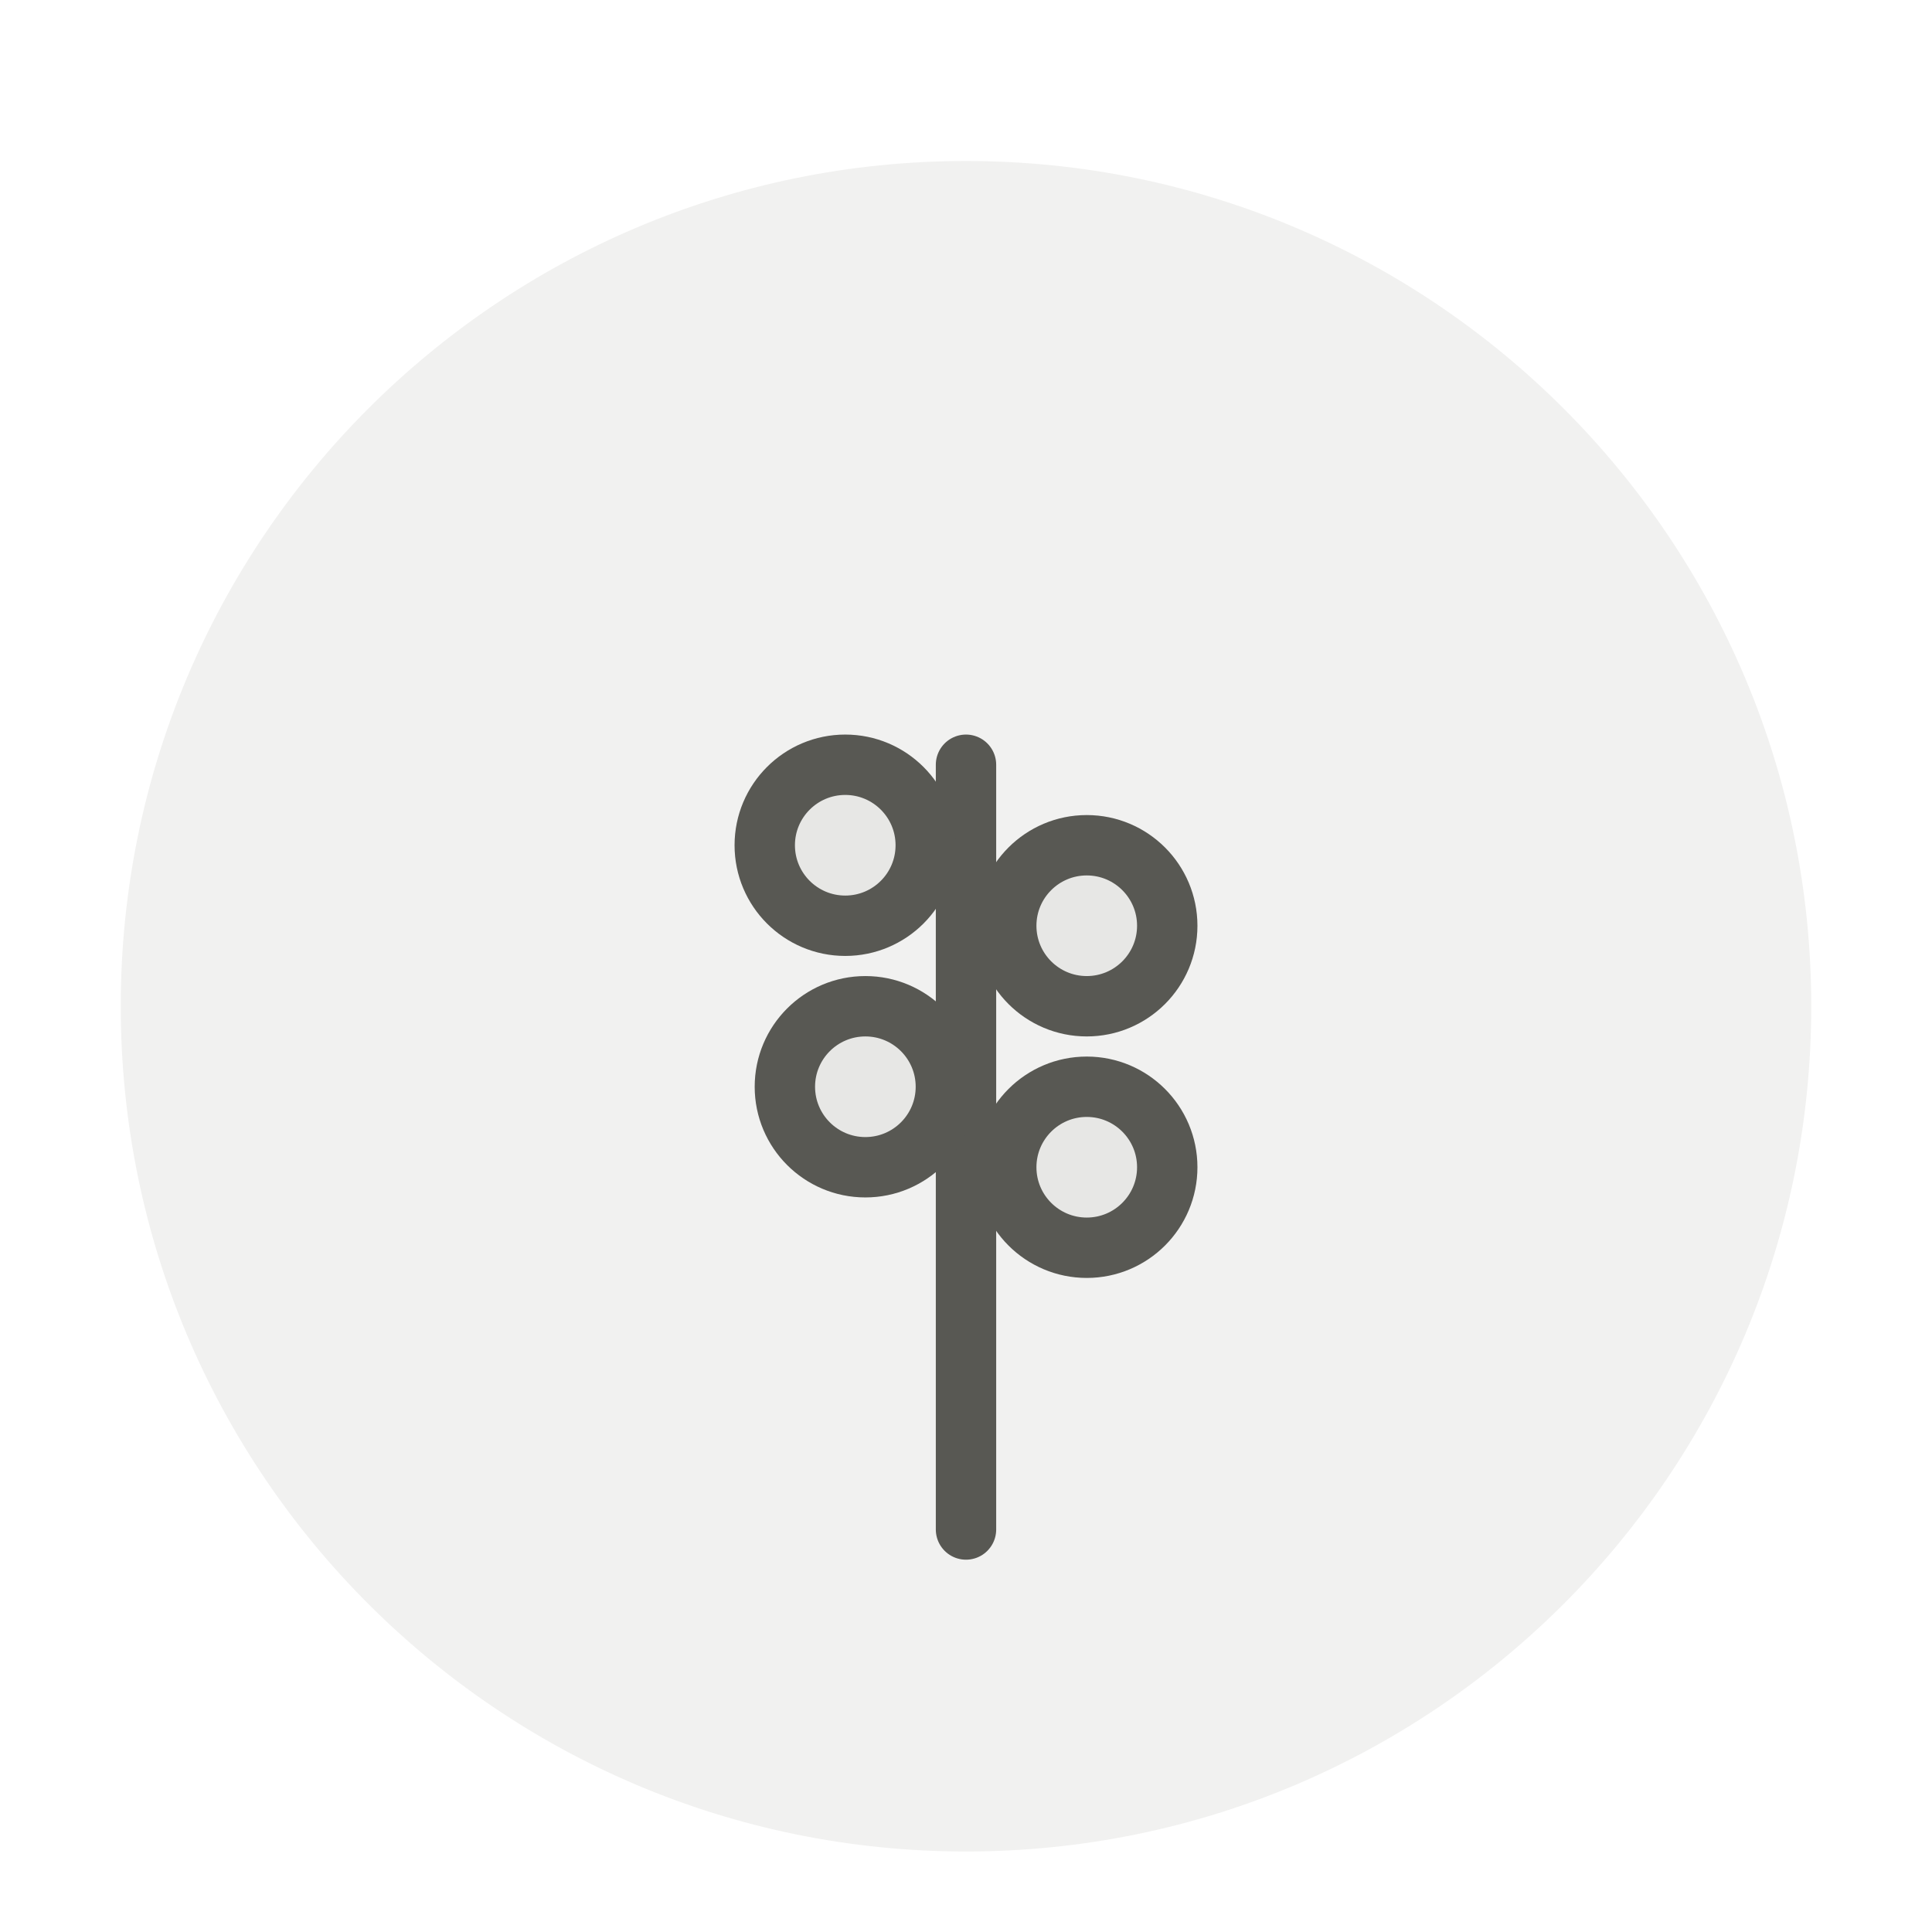
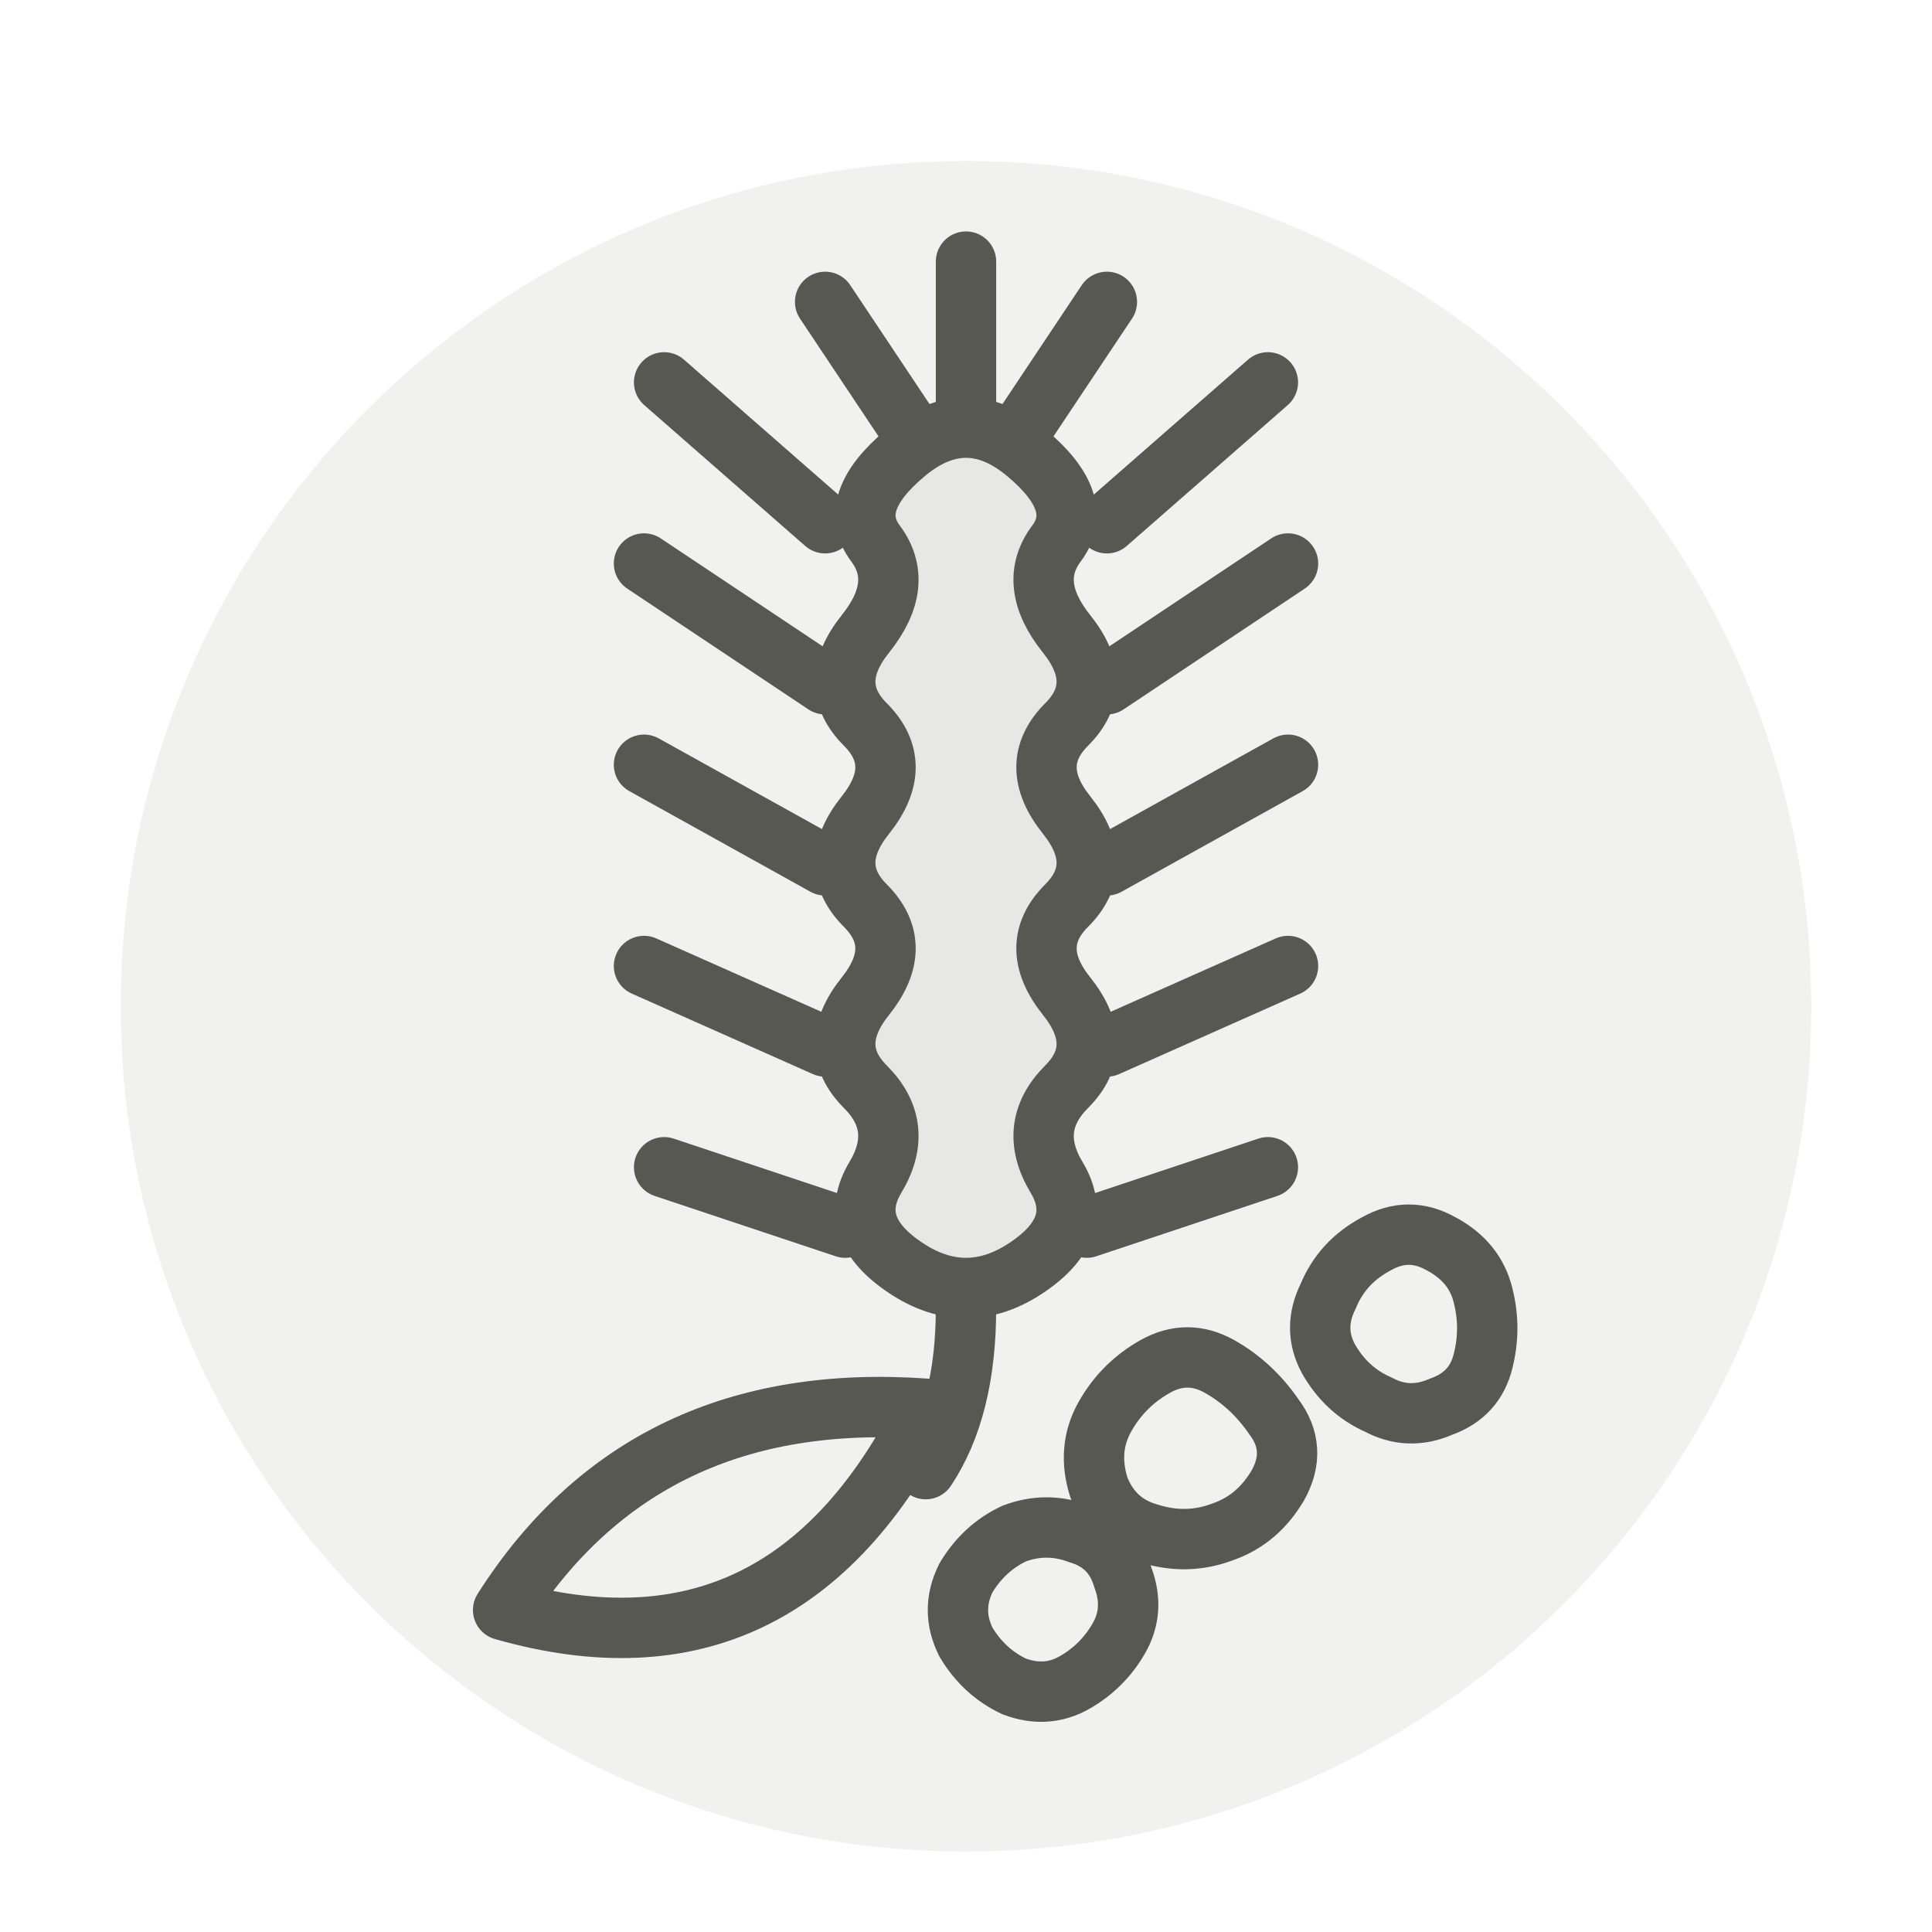
<svg xmlns="http://www.w3.org/2000/svg" viewBox="0 0 96 96" width="104" height="104" role="img" aria-label="Millet">
  <style>.s{fill:none;stroke:#585853;stroke-width:3;stroke-linecap:round}.f1,.f3,.sf{fill:#f1f1f0;stroke:#585853;stroke-width:3;stroke-linejoin:round}.f2{fill:#e7e7e5;stroke:#585853;stroke-width:3;stroke-linejoin:round}.dot{fill:#585853}.bg{fill:#f1f1f0}@media(prefers-color-scheme:dark){.s,.f1,.f2,.f3,.sf{stroke:#b8b5ae}.f1,.f3,.sf{fill:#242422}.f2{fill:#2c2c29}.dot{fill:#b8b5ae}.bg{fill:#242422}}</style>
  <circle class="bg" cx="48" cy="50" r="42" />
-   <path class="s" d="M48 76V38" />
-   <circle class="f2 sf" cx="42" cy="42" r="4" />
-   <circle class="f2 sf" cx="54" cy="46" r="4" />
-   <circle class="f2 sf" cx="43" cy="54" r="4" />
-   <circle class="f2 sf" cx="54" cy="58" r="4" />
+   <path class="f2 sf" d="M51 22.5Q54 25 52.5 27Q51 29 53 31.5Q55 34 53 36Q51 38 53 40.5Q55 43 53 45Q51 47 53 49.5Q55 52 53 54Q51 56 52.5 58.5Q54 61 51 63Q48 65 45 63Q42 61 43.5 58.5Q45 56 43 54Q41 52 43 49.5Q45 47 43 45Q41 43 43 40.5Q45 38 43 36Q41 34 43 31.5Q45 29 43.5 27Q42 25 45 22.5Q48 20 51 22.5Z" />
+   <path class="s" d="M55 26l8-7M55 34l9-6M55 43l9-5M55 52l9-4M54 61l9-3M41 26l-8-7M41 34l-9-6M41 43l-9-5M41 52l-9-4M42 61l-9-3M48 20v-7M51 21l4-6M45 21l-4-6" stroke-width="1.5" />
+   <path class="s" d="M48 65q0 5-2 8" />
+   <path class="f1 sf" d="M46 70q-14-1-21 10 14 4 21-10z" />
+   <path class="f1 sf" d="M60.6 67.9Q62.2 68.8 63.3 70.4Q64.5 72 63.5 73.8Q62.5 75.5 60.8 76.1Q59 76.8 57.1 76.2Q55.3 75.7 54.6 73.9Q54 72 54.9 70.4Q55.8 68.8 57.4 67.9Q59 67 60.6 67.9ZM71.6 61.8Q73.3 62.7 73.7 64.4Q74.1 66 73.7 67.6Q73.3 69.3 71.6 69.9Q70 70.6 68.5 69.8Q66.9 69.1 66 67.5Q65.2 66 66 64.4Q66.7 62.7 68.4 61.8Q70 60.9 71.6 61.8ZM53.6 76.2Q55.3 76.7 55.8 78.4Q56.4 80 55.6 81.4Q54.8 82.8 53.4 83.6Q52 84.4 50.4 83.8Q48.9 83.1 48 81.6Q47.2 80 48 78.4Q48.9 76.9 50.4 76.2Q52 75.6 53.6 76.2Z" />
</svg>
